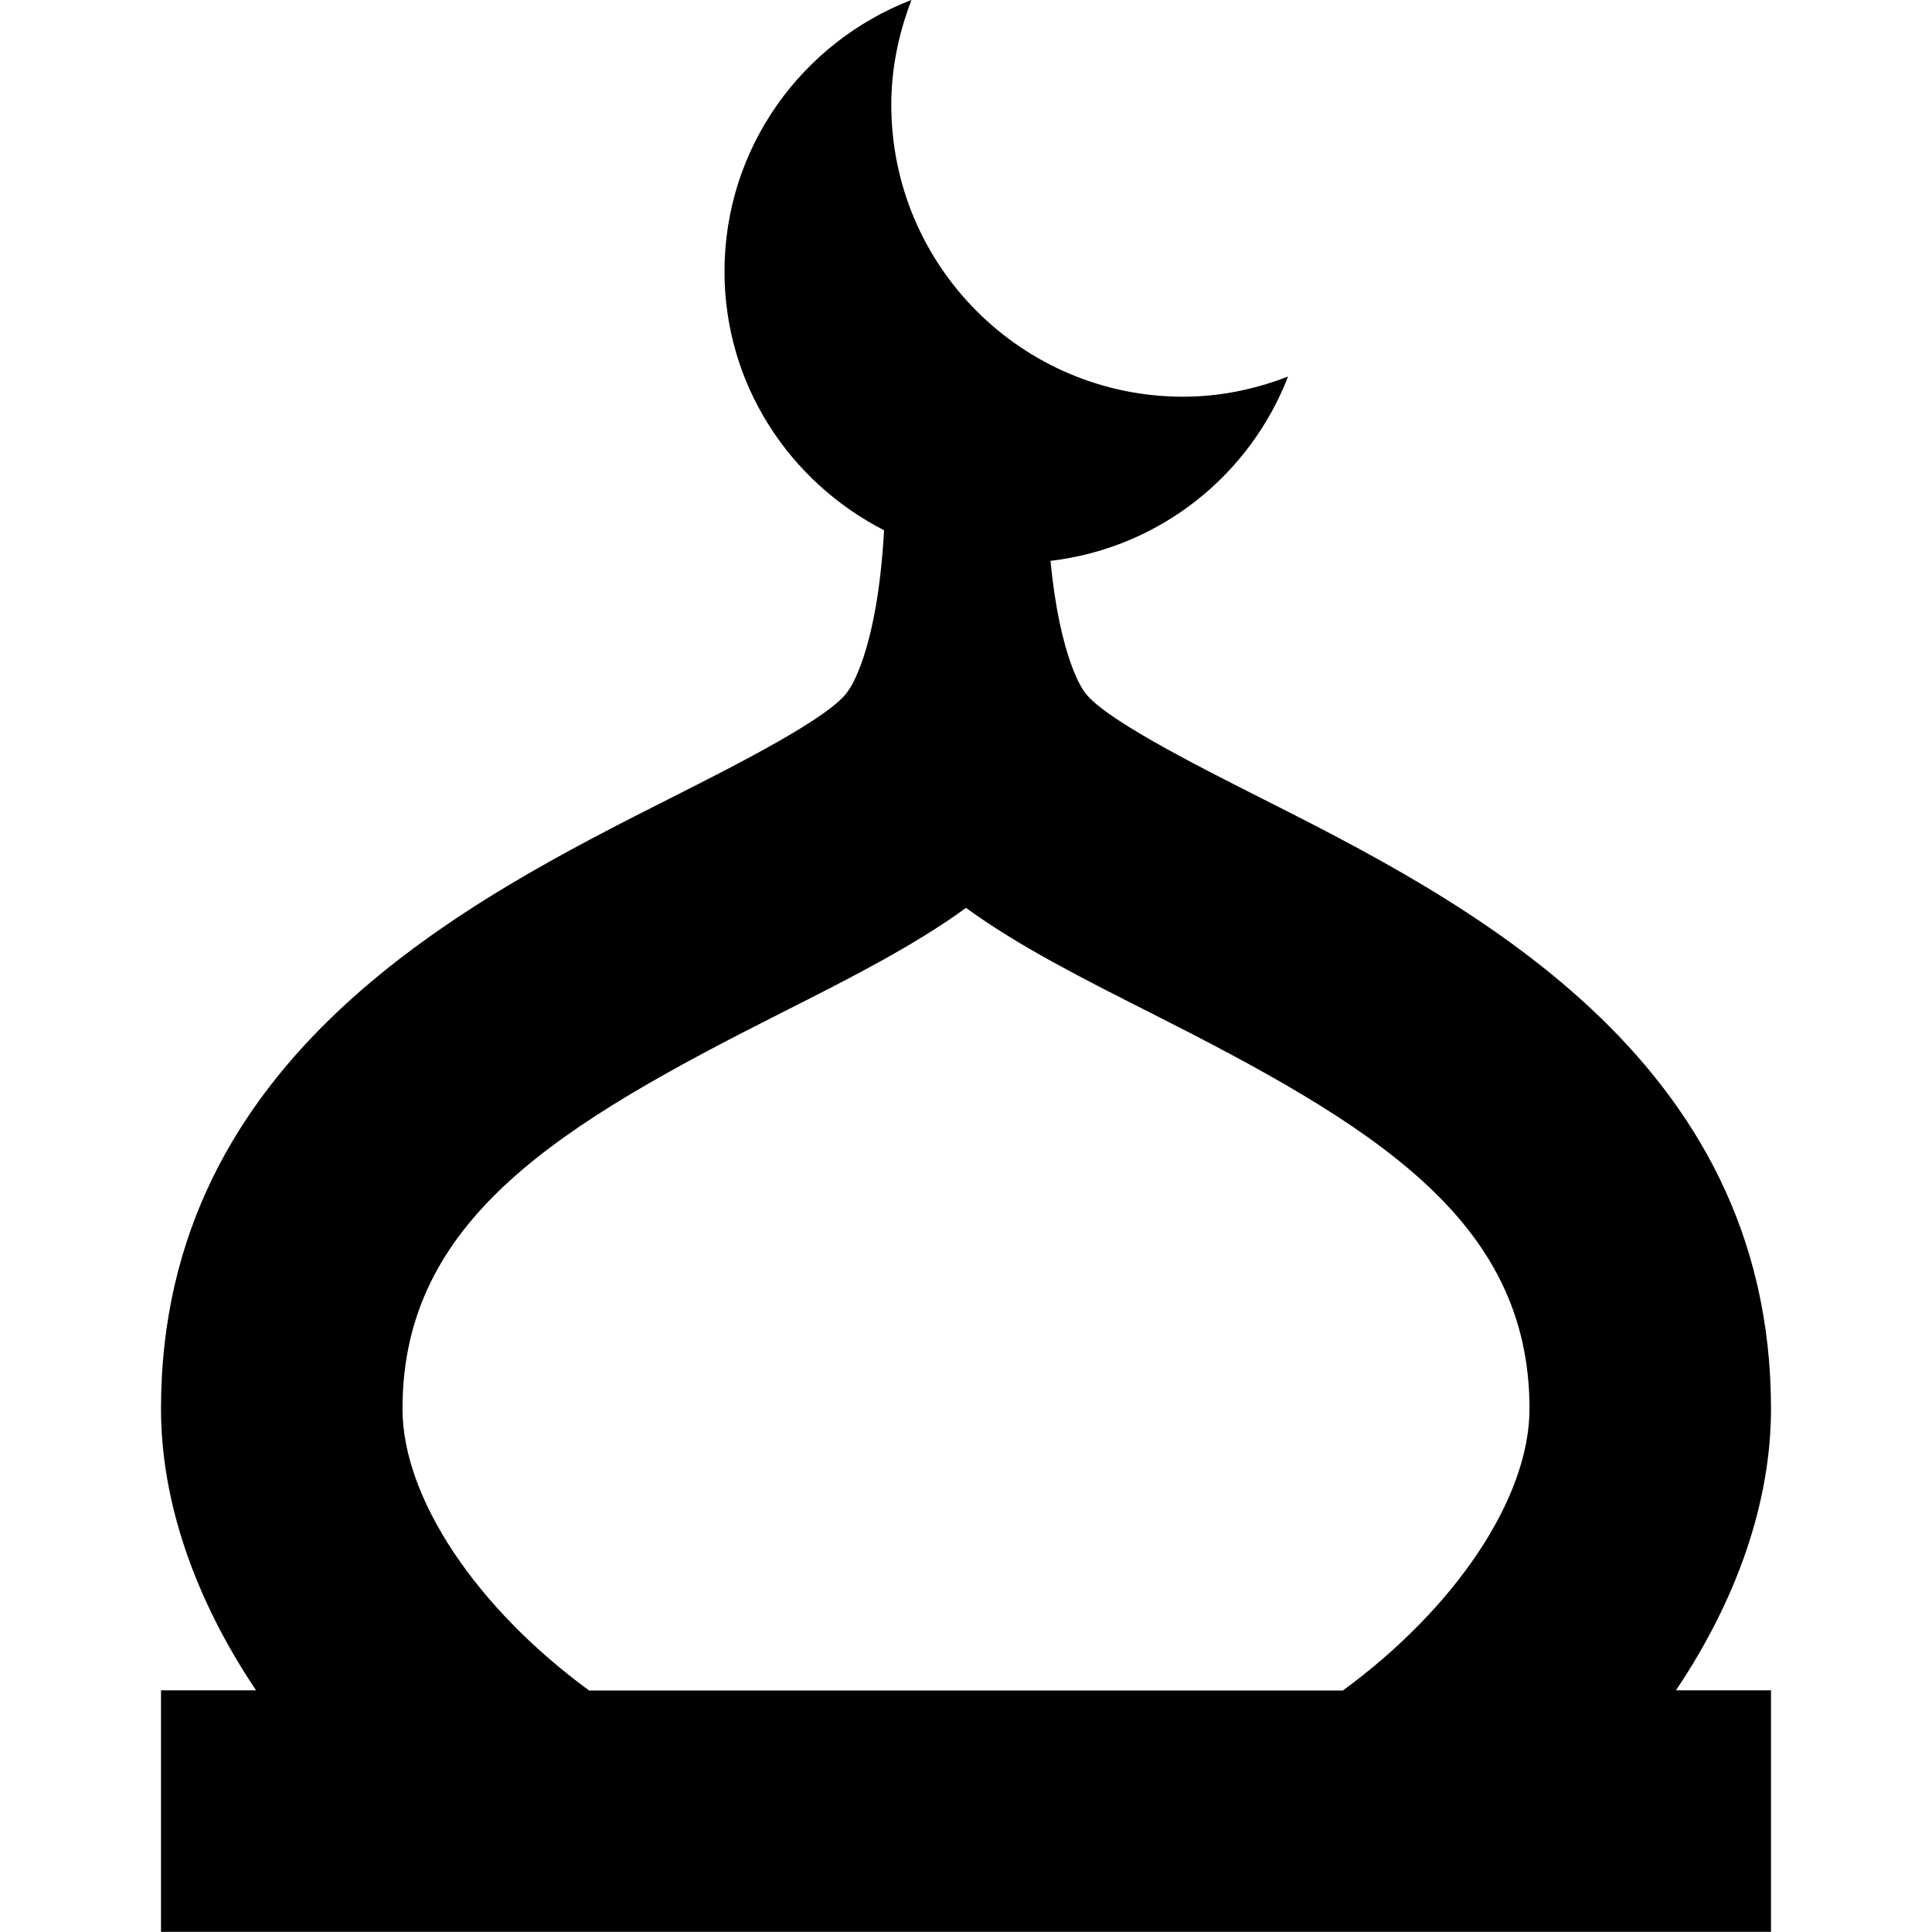
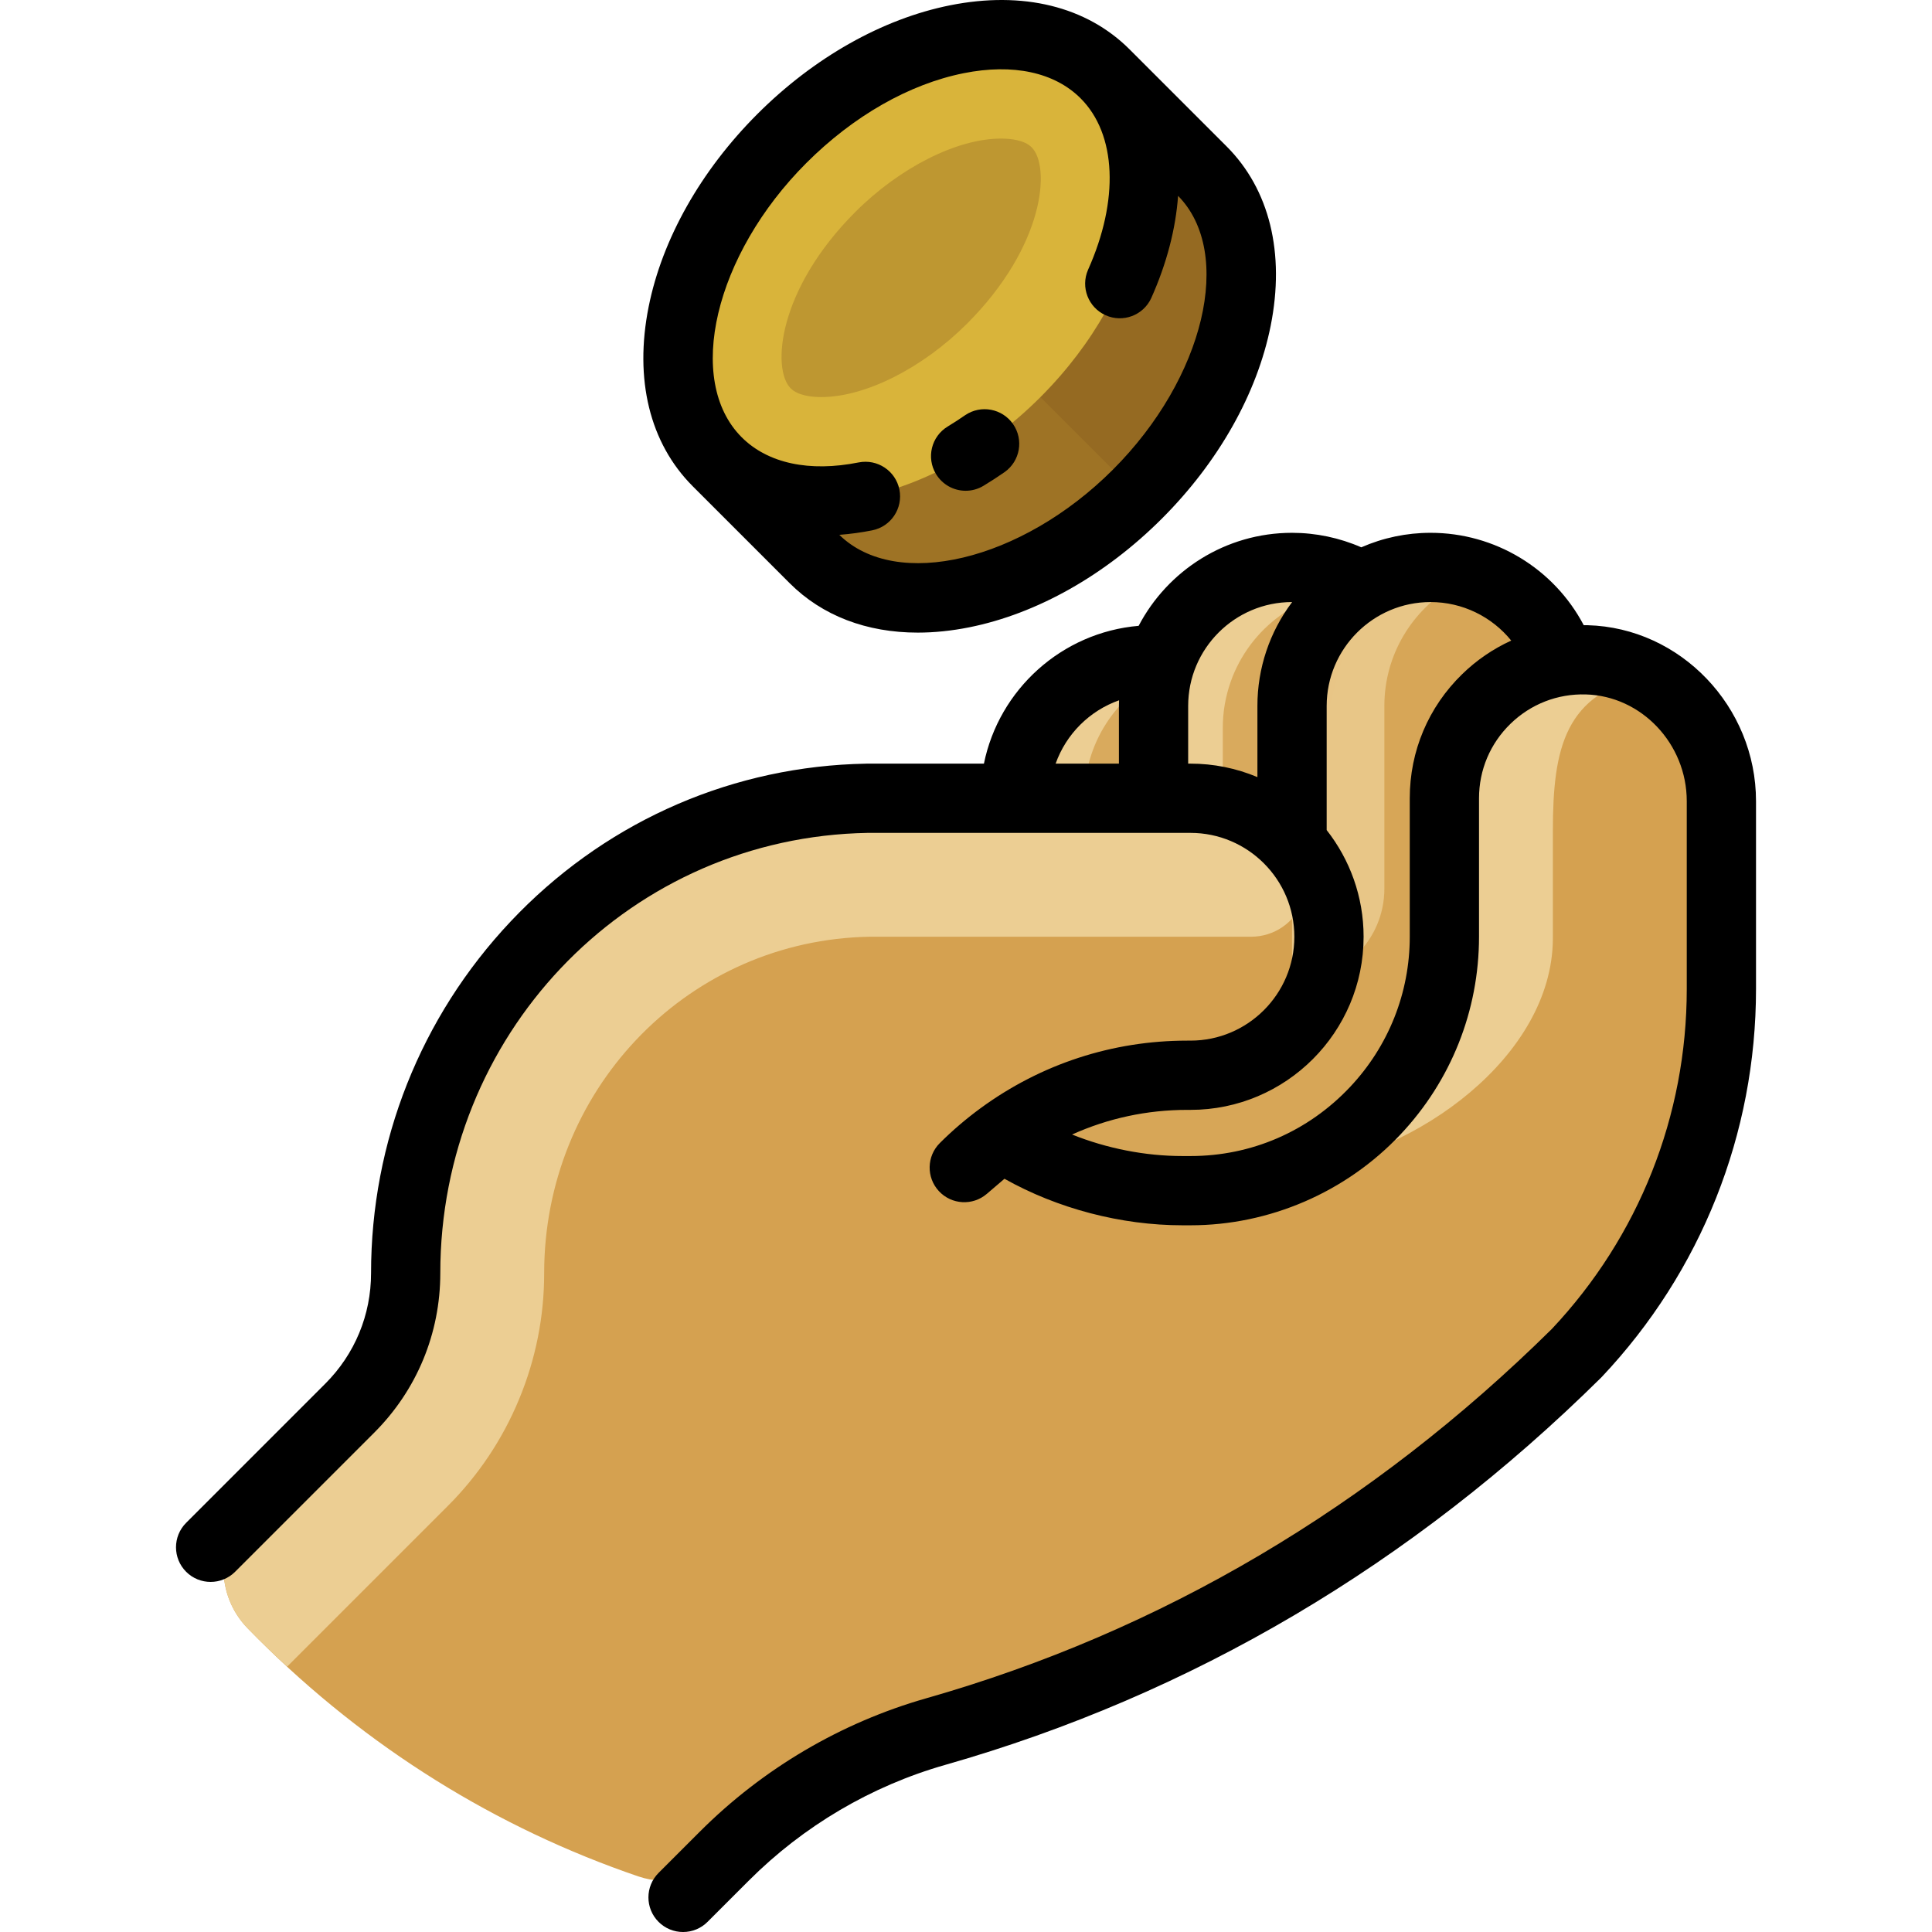
- <svg xmlns="http://www.w3.org/2000/svg" id="Layer_1" data-name="Layer 1" viewBox="0 0 24 24">
-   <path d="m22,17.5c0-4.388-3.83-6.322-6.364-7.601-.787-.398-1.978-.999-2.175-1.32,0,0-.295-.389-.411-1.612,1.353-.159,2.475-1.06,2.951-2.29-.405.157-.842.251-1.303.251-2.002,0-3.626-1.623-3.626-3.626,0-.461.095-.897.251-1.303-1.357.524-2.323,1.833-2.323,3.374,0,1.407.81,2.613,1.982,3.214-.084,1.534-.443,1.99-.443,1.99-.197.321-1.388.922-2.175,1.32-2.534,1.279-6.364,3.213-6.364,7.601,0,1.168.428,2.378,1.181,3.5h-1.181v3h20v-3h-1.181c.754-1.122,1.181-2.332,1.181-3.5Zm-5.318,3.5H7.318c-1.397-1.023-2.318-2.39-2.318-3.5,0-2.36,1.955-3.529,4.716-4.923.825-.416,1.63-.823,2.284-1.299.654.476,1.459.883,2.284,1.299,2.761,1.395,4.716,2.563,4.716,4.923,0,1.11-.921,2.477-2.318,3.5Z" />
+ <svg xmlns="http://www.w3.org/2000/svg" viewBox="0 0 511.997 511.997" style="enable-background:new 0 0 511.997 511.997" xml:space="preserve">
+   <path style="fill:#ecce93" d="M307.779 174.904h-.012a38.189 38.189 0 0 0-2.068-.061c-20.272 0-36.703 16.431-36.703 36.703l44.043 3.67-5.26-40.312z" />
+   <path style="fill:#ecce93" d="M352.067 151.659a36.494 36.494 0 0 0-9.665-1.285c-16.002 0-29.607 10.24-34.623 24.53a36.436 36.436 0 0 0-2.08 12.173v24.468l36.69 11.757.012-.012 18.36-67.99a36.67 36.67 0 0 0-8.694-3.641z" />
+   <path style="fill:#e1b872" d="M400.698 157.398a36.514 36.514 0 0 0-21.593-7.022c-6.68 0-12.956 1.786-18.351 4.93-10.974 6.337-18.351 18.192-18.351 31.772v36.213l-.012.012h-88.38v98.351h134.882V211.546l24.97-36.274a36.84 36.84 0 0 0-13.165-17.874z" />
+   <path style="opacity:.8;fill:#d5a150;enable-background:new" d="M400.698 157.398a36.514 36.514 0 0 0-21.593-7.022c-6.68 0-12.956 1.786-18.351 4.93-10.974 6.337-18.351 18.192-18.351 31.772v36.213l-.012.012h-88.38v98.351h134.882V211.546l24.97-36.274a36.84 36.84 0 0 0-13.165-17.874z" />
+   <path style="fill:#d5a150" d="M420.505 174.855a37.258 37.258 0 0 0-6.643.416c-17.605 2.704-31.087 17.911-31.087 36.274v36.703c0 17.837-6.974 34.084-18.351 46.135-12.283 13.017-29.68 21.153-48.937 21.153h-2.104c-16.81 0-34.341-5.187-48.068-14.473a83.486 83.486 0 0 1 49.292-16.112h.184c19.762 0 36.514-15.342 37.364-35.085.442-10.261-3.346-19.653-9.765-26.563a24.244 24.244 0 0 0-.954-1.003c-6.643-6.643-15.819-10.754-25.949-10.754H229.848c-1.089.024-2.178.049-3.254.098-66.835 2.838-119.088 58.871-119.088 125.768a50.61 50.61 0 0 1-14.816 35.76l-26.931 26.931c-8.661 8.661-8.667 22.636-.127 31.416.888.914 1.785 1.823 2.688 2.726 28.879 28.879 63.291 50.214 100.847 63.02 7.989 2.725 16.837.571 22.805-5.397 15.574-15.574 34.831-26.952 55.996-32.983 64.119-18.266 121.669-52.668 169.86-100.296 12.369-13.103 21.948-28.224 28.445-44.581 6.509-16.345 9.91-33.913 9.91-51.922V212.305c-.003-19.992-15.687-36.899-35.678-37.45z" />
+   <path style="opacity:.8;fill:#d5a150;enable-background:new" d="M308.238 178.417c-12.355 5.908-20.89 18.519-20.89 33.129l25.49 2.124-4.6-35.253zM360.762 156.206c-.018-.011-.038-.02-.055-.029-15.982.021-29.565 10.252-34.576 24.527a36.436 36.436 0 0 0-2.08 12.173v24.468l18.592 5.958 18.119-67.097z" />
+   <path style="opacity:.8;fill:#ecce93;enable-background:new" d="M366.87 235.512v-48.435c0-13.58 7.377-25.435 18.351-31.772a36.23 36.23 0 0 1 6.107-2.824 37.09 37.09 0 0 1 4.868 2.12 36.517 36.517 0 0 0-17.092-4.227c-6.68 0-12.956 1.786-18.351 4.93-10.974 6.337-18.351 18.192-18.351 31.772v36.213l-.012 36.715c13.522-.005 24.48-10.969 24.48-24.492z" />
+   <path style="fill:#ecce93" d="M342.39 223.302a24.244 24.244 0 0 0-.954-1.003c-6.643-6.643-15.819-10.754-25.949-10.754H229.848c-1.089.024-2.178.049-3.254.098-66.835 2.838-119.088 58.871-119.088 125.768a50.61 50.61 0 0 1-14.816 35.76l-26.931 26.931c-8.661 8.661-8.667 22.636-.127 31.416.888.914 1.785 1.823 2.688 2.726a267.585 267.585 0 0 0 7.771 7.431l42.553-42.553a86.83 86.83 0 0 0 18.912-28.3 86.797 86.797 0 0 0 6.653-33.413c0-47.962 36.873-87.098 84.053-89.103.657-.029 1.32-.045 1.984-.06h101.199c12.828 0 19.79-15.288 11.128-24.749-.061-.063-.122-.129-.183-.195zM436.455 179.104c-21.678 4.651-24.93 18.918-24.93 41.09v28.055l-.002.644c-.235 31.03-36.015 56.944-66.812 60.744l-2.339.289a67.627 67.627 0 0 0 22.052-15.54c11.378-12.051 18.351-28.298 18.351-46.135v-36.703c0-18.364 13.482-33.571 31.087-36.274 2.153-.33 4.38-.477 6.643-.416a35.652 35.652 0 0 1 15.95 4.246z" />
+   <path style="fill:#9e7325" d="m318.564 45.275-25.699-25.698-51.398 51.398-51.398 51.397 25.699 25.699c18.924 18.924 57.277 11.254 85.664-17.133s36.055-66.739 17.132-85.663z" />
+   <path style="opacity:.3;fill:#80531a;enable-background:new" d="m318.564 45.275-25.699-25.698-51.398 51.398 59.965 59.963c28.386-28.386 36.055-66.739 17.132-85.663z" />
+   <ellipse transform="rotate(-45.001 241.467 70.973)" style="fill:#d9b43a" cx="241.467" cy="70.969" rx="72.683" ry="48.458" />
+   <path style="opacity:.3;fill:#80531a;enable-background:new" d="M217.653 105.226c-2.646 0-6.203-.403-8.121-2.32-5.021-5.021-3.528-26.071 17.134-46.733 11.816-11.816 26.973-19.451 38.614-19.451 2.646 0 6.204.403 8.121 2.32 5.023 5.022 3.53 26.072-17.133 46.735-11.817 11.814-26.974 19.449-38.615 19.449z" />
+   <path d="m62.305 416.534 36.876-36.876c11.286-11.287 17.501-26.291 17.501-42.252 0-62.753 48.449-113.968 110.301-116.596.98-.042 1.961-.072 2.945-.089h85.56c15.178 0 27.527 12.349 27.527 27.527s-12.349 27.527-27.527 27.527h-.876c-19.8 0-38.719 6.183-54.717 17.882l-.007.005h-.001l-.007.006a93.577 93.577 0 0 0-10.828 9.263 9.175 9.175 0 0 0-.247 12.719 9.175 9.175 0 0 0 12.7.743l4.688-4.01c14.029 7.889 30.858 12.33 47.196 12.33h2.099c20.935 0 41.205-8.758 55.612-24.03 13.447-14.254 20.852-32.876 20.852-52.433v-36.703c0-7.496 2.959-14.502 8.334-19.731 5.371-5.225 12.464-7.999 19.972-7.785 14.75.405 26.748 13.091 26.748 28.279v49.777c0 33.607-12.697 65.597-35.751 90.096-47.82 47.226-103.6 80.156-165.8 97.881-22.559 6.43-43.296 18.641-59.966 35.313l-10.961 10.959a9.173 9.173 0 0 0-.001 12.976 9.147 9.147 0 0 0 6.489 2.688 9.148 9.148 0 0 0 6.488-2.687l10.962-10.961c14.468-14.469 32.456-25.064 52.02-30.641 65.251-18.595 123.722-53.111 173.788-102.592.076-.076.15-.152.225-.23 26.349-27.933 40.86-64.442 40.86-102.803v-49.777c0-25.034-20.007-45.95-44.595-46.623-.355-.01-.706-.001-1.058-.002a45.869 45.869 0 0 0-40.598-24.484 45.605 45.605 0 0 0-18.354 3.843 45.935 45.935 0 0 0-18.349-3.843c-17.641 0-32.977 10.014-40.652 24.649-20.38 1.747-36.999 16.862-41.005 36.522h-30.897l-.161.001c-1.167.021-2.331.055-3.488.105-34.634 1.471-66.913 16.292-90.892 41.736-23.844 25.302-36.978 58.397-36.978 93.194 0 11.059-4.308 21.455-12.127 29.275L49.33 403.56a9.177 9.177 0 0 0 0 12.977c3.581 3.579 9.39 3.579 12.975-.003zM400.49 169.759a45.891 45.891 0 0 0-13.003 8.903c-8.955 8.713-13.888 20.392-13.888 32.884v36.703c0 14.857-5.629 29.006-15.849 39.841-11.116 11.783-26.125 18.272-42.263 18.272h-2.099c-9.933 0-20.069-2.014-29.281-5.702 9.522-4.302 19.855-6.532 30.505-6.532h.876c25.298 0 45.878-20.58 45.878-45.878 0-10.661-3.665-20.475-9.787-28.273v-32.898c0-15.178 12.349-27.527 27.527-27.527 8.479-.001 16.26 3.884 21.384 10.207zm-58.088-10.208.024.001a45.637 45.637 0 0 0-9.2 27.526v18.864a45.626 45.626 0 0 0-17.74-3.571h-.612v-15.293c.001-15.179 12.35-27.527 27.528-27.527zm-45.84 26.033c-.016.497-.038.992-.038 1.493v15.293h-16.773a27.659 27.659 0 0 1 16.811-16.786zM183.58 128.861l25.7 25.699c8.615 8.615 20.377 13.088 33.943 13.088 4.369 0 8.93-.465 13.629-1.404 17.935-3.587 36.071-13.821 51.068-28.818 14.995-14.995 25.229-33.133 28.816-51.068 3.856-19.286-.292-36.179-11.684-47.571l-25.699-25.699C287.96 1.695 271.064-2.451 251.781 1.403c-17.935 3.588-36.071 13.822-51.068 28.818-14.995 14.997-25.229 33.133-28.816 51.068-3.853 19.263.284 36.139 11.646 47.531.012.013.023.028.037.041zm30.11-85.665c12.462-12.463 27.268-20.914 41.69-23.798 13.076-2.616 24.083-.247 30.995 6.666 9.508 9.507 10.26 26.921 1.961 45.445a9.176 9.176 0 0 0 16.747 7.503c4.14-9.24 6.493-18.428 7.119-27.109 14.876 15.119 7.01 48.275-17.261 72.546-24.253 24.257-57.386 32.127-72.517 17.287a72.573 72.573 0 0 0 8.727-1.193 9.177 9.177 0 0 0 7.199-10.797c-.993-4.968-5.827-8.183-10.797-7.199-13.065 2.613-24.066.251-30.979-6.649l-.016-.016-.006-.006c-15.048-15.059-7.202-48.339 17.138-72.68z" />
+   <path d="M255.91 130.057c1.62 0 3.262-.429 4.748-1.331a108.896 108.896 0 0 0 5.596-3.632A9.177 9.177 0 0 0 255.8 110.01a91.378 91.378 0 0 1-4.655 3.023 9.172 9.172 0 0 0-3.089 12.602 9.166 9.166 0 0 0 7.854 4.422z" />
</svg>
